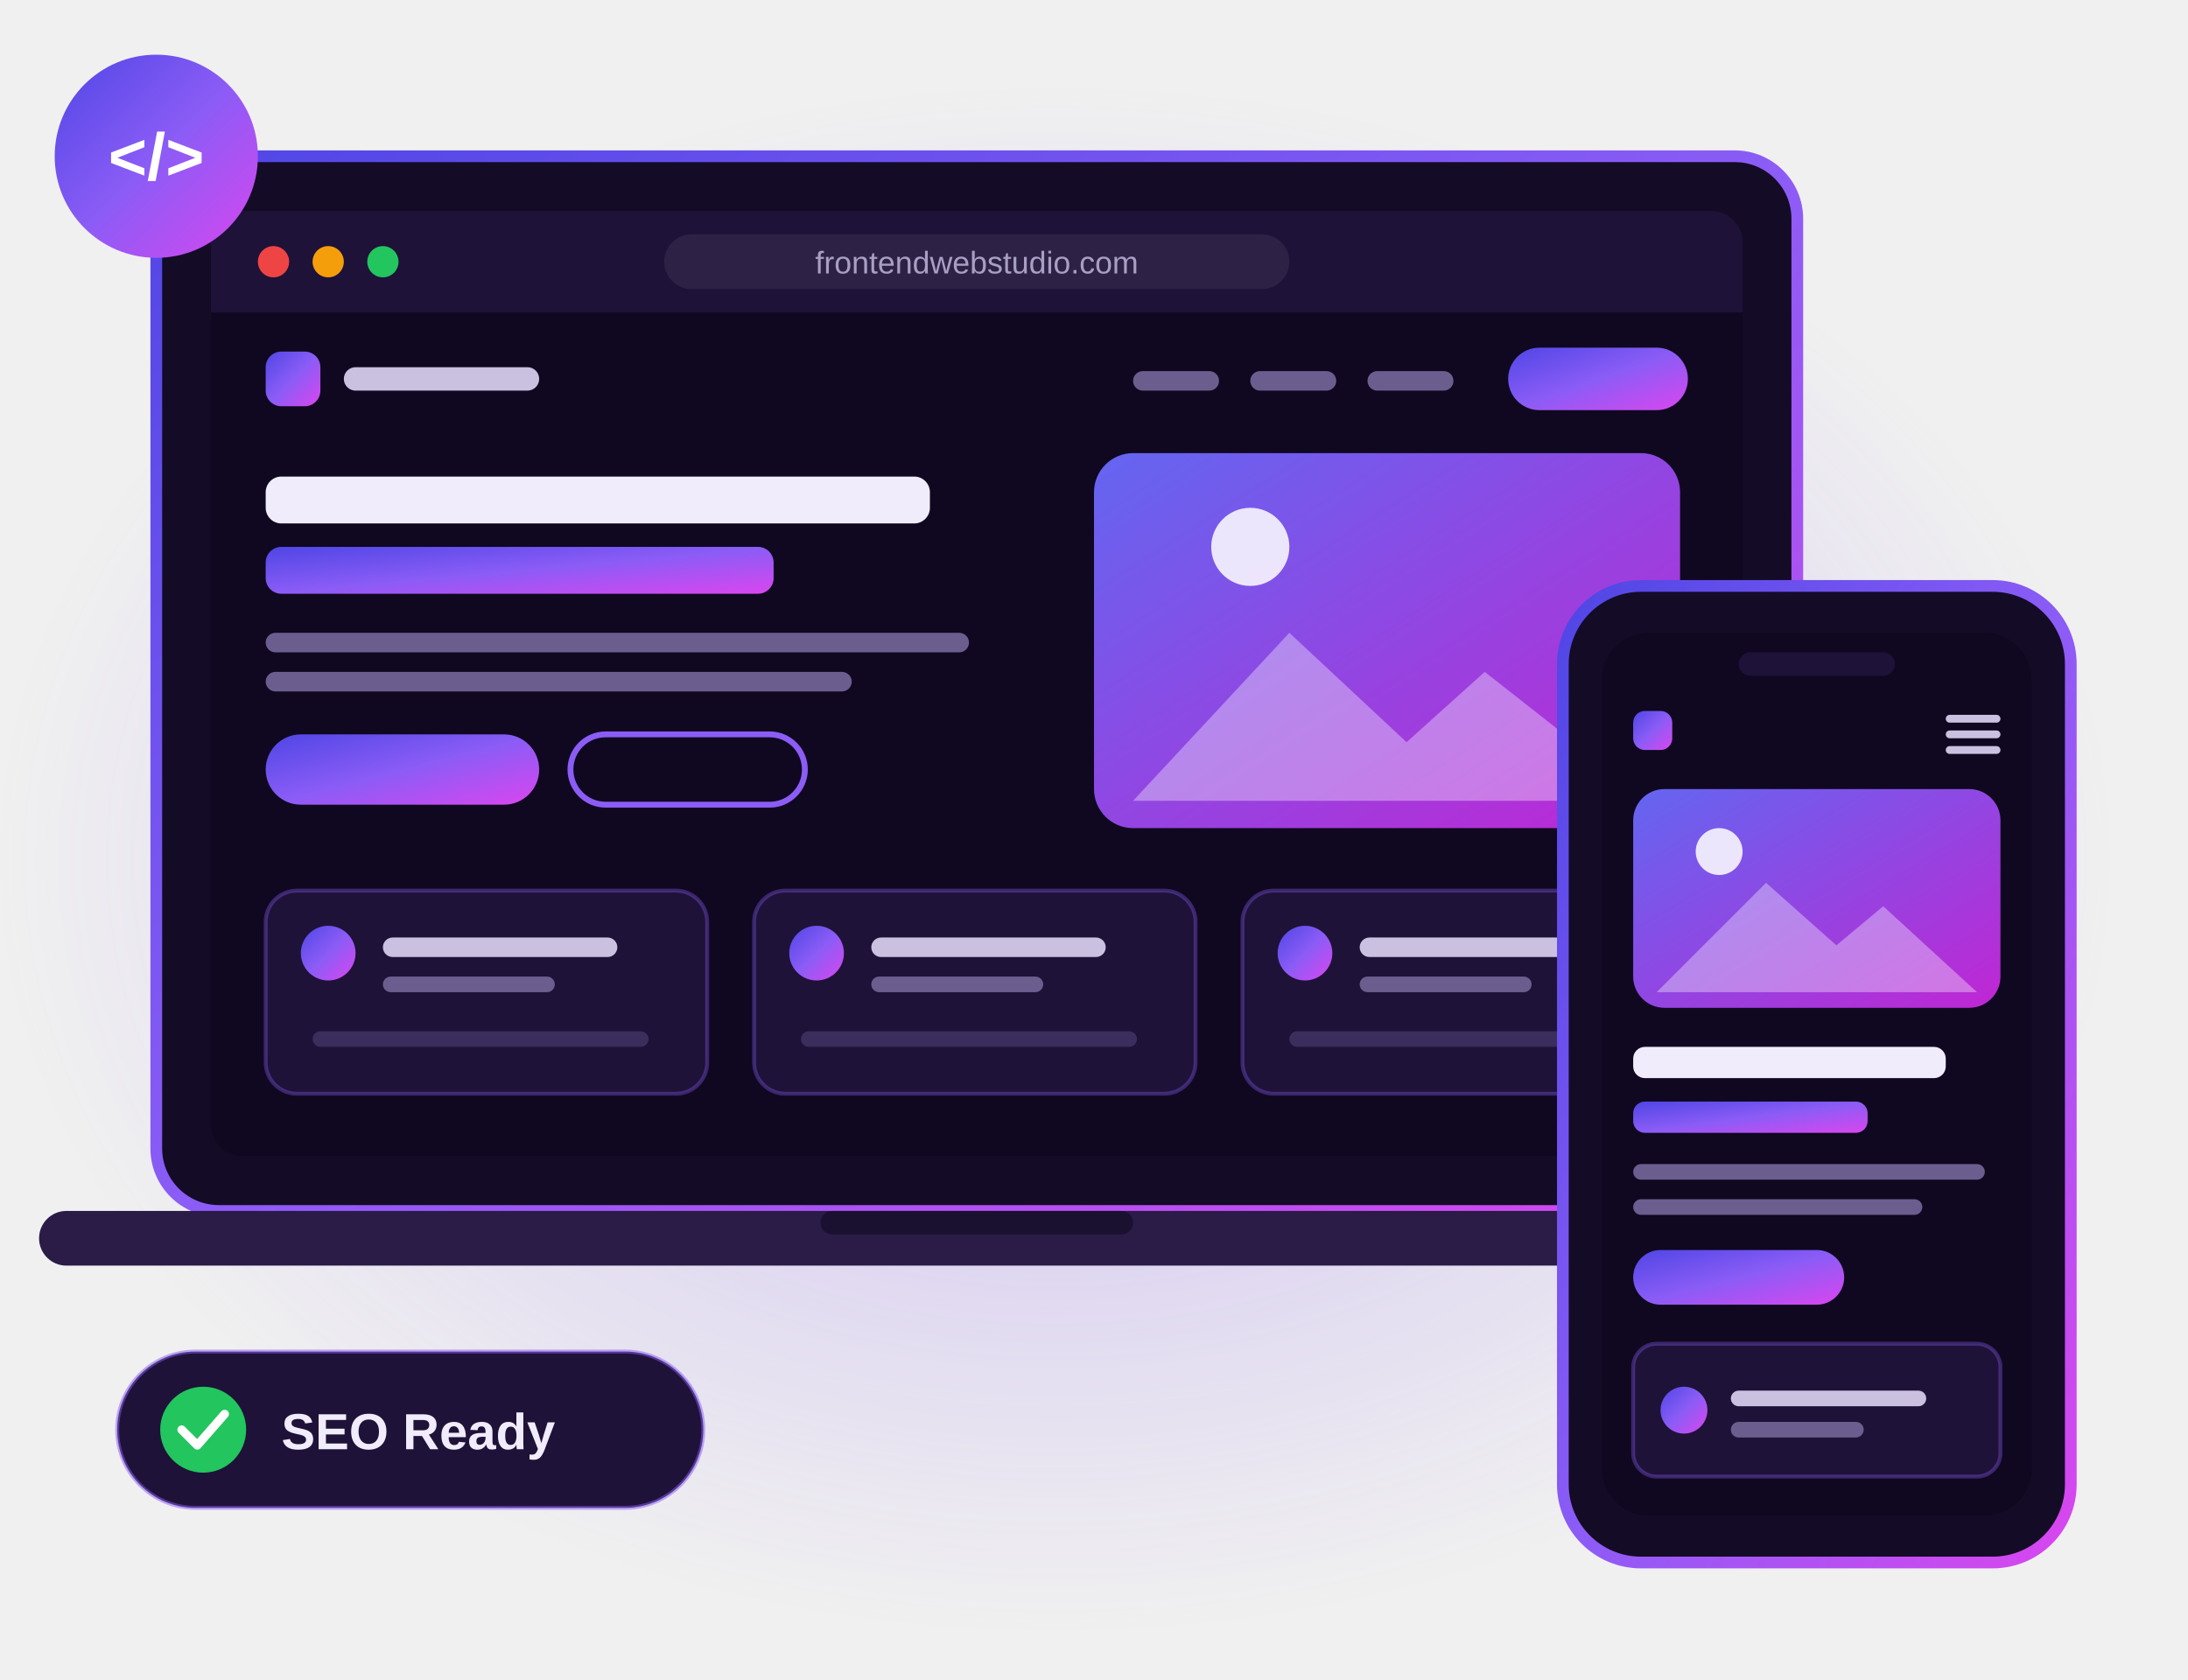
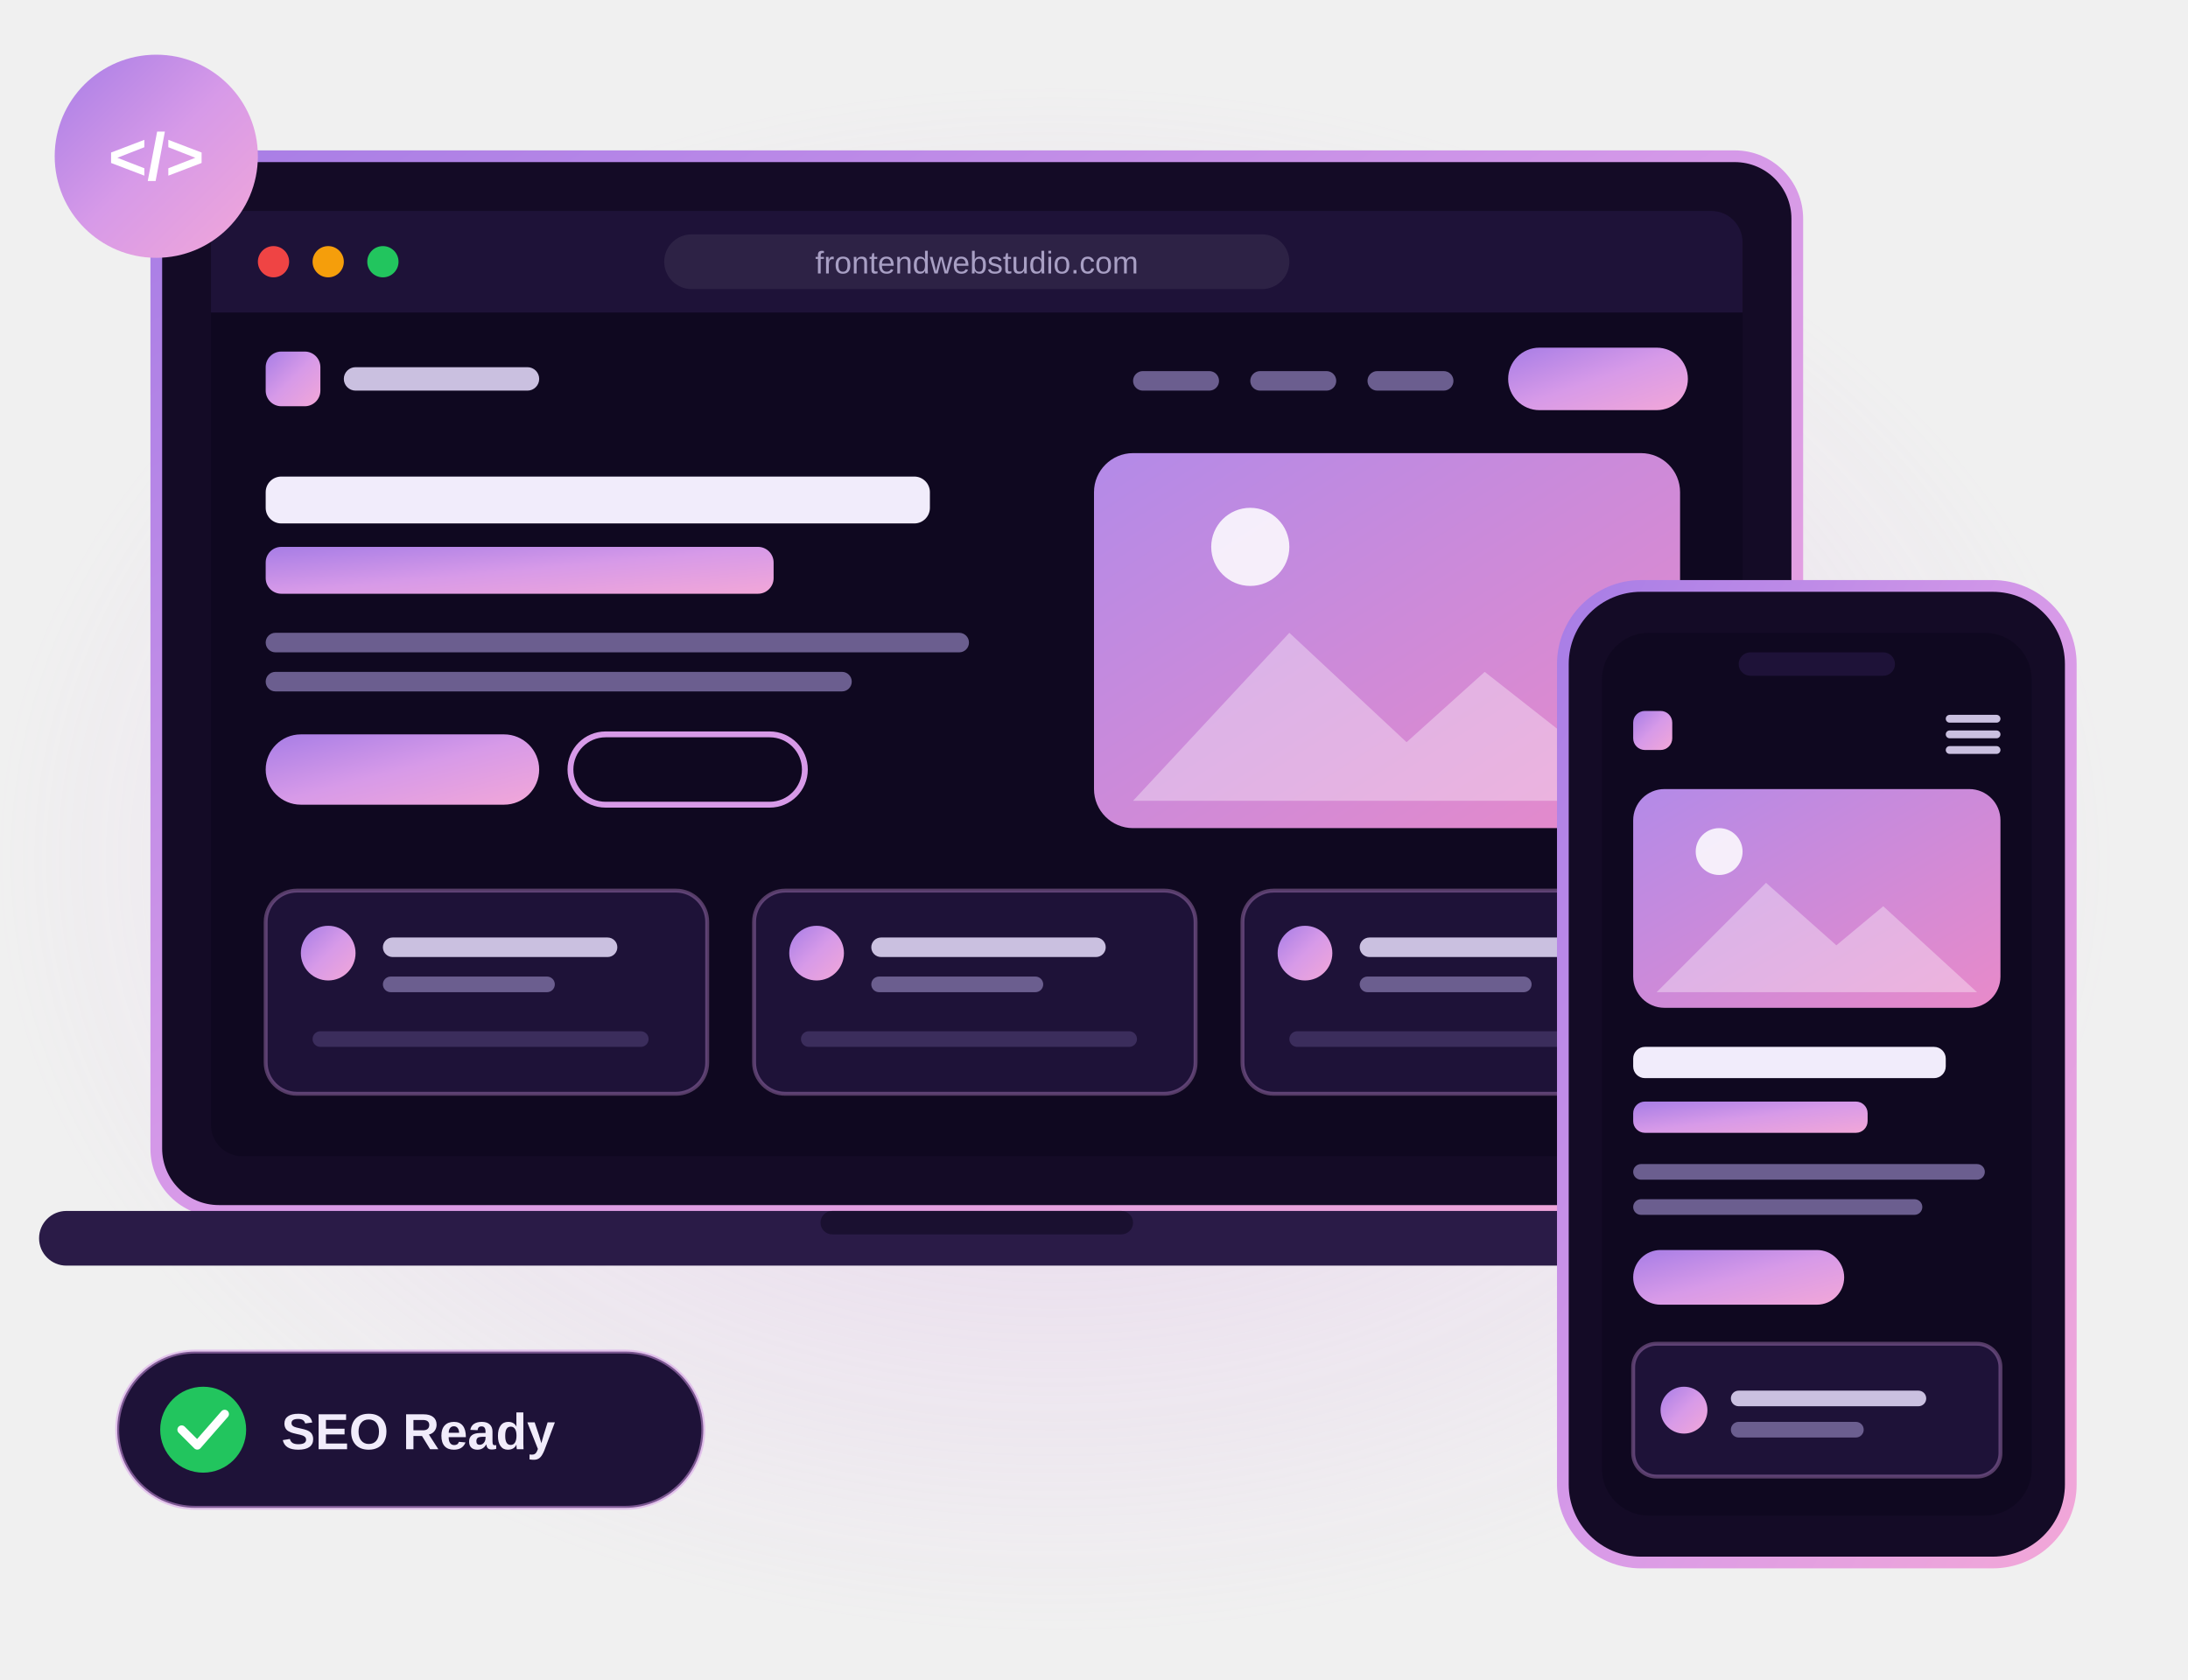
<svg xmlns="http://www.w3.org/2000/svg" viewBox="0 0 560 430" width="560" height="430" role="img" aria-label="Responsive website shown on a laptop and a mobile phone">
  <defs>
    <linearGradient id="g1" x1="0" y1="0" x2="1" y2="1">
-       <stop offset="0" stop-color="#4f46e5" />
-       <stop offset="0.5" stop-color="#8b5cf6" />
-       <stop offset="1" stop-color="#d946ef" />
+       <stop offset="0" stop-color="#a77de6" />
+       <stop offset="0.5" stop-color="#d79ae8" />
+       <stop offset="1" stop-color="#f2a7d8" />
    </linearGradient>
    <linearGradient id="gSoft" x1="0" y1="0" x2="1" y2="1">
-       <stop offset="0" stop-color="#6366f1" />
-       <stop offset="1" stop-color="#c026d3" />
+       <stop offset="0" stop-color="#b38ae8" />
+       <stop offset="1" stop-color="#e88ac9" />
    </linearGradient>
    <radialGradient id="glow" cx="0.5" cy="0.5" r="0.5">
-       <stop offset="0" stop-color="#8b5cf6" stop-opacity="0.35" />
-       <stop offset="1" stop-color="#8b5cf6" stop-opacity="0" />
+       <stop offset="0" stop-color="#d79ae8" stop-opacity="0.35" />
+       <stop offset="1" stop-color="#d79ae8" stop-opacity="0" />
    </radialGradient>
    <clipPath id="laptopScreen">
      <rect x="54" y="54" width="392" height="242" rx="8" />
    </clipPath>
    <clipPath id="phoneScreen">
      <rect x="410" y="162" width="110" height="226" rx="12" />
    </clipPath>
  </defs>
  <ellipse cx="270" cy="220" rx="270" ry="200" fill="url(#glow)" />
  <rect x="40" y="40" width="420" height="270" rx="16" fill="#140b26" stroke="url(#g1)" stroke-width="3" />
  <rect x="54" y="54" width="392" height="242" rx="8" fill="#0f0820" />
  <g clip-path="url(#laptopScreen)">
    <rect x="54" y="54" width="392" height="26" fill="#1e1238" />
    <circle cx="70" cy="67" r="4" fill="#ef4444" />
    <circle cx="84" cy="67" r="4" fill="#f59e0b" />
    <circle cx="98" cy="67" r="4" fill="#22c55e" />
    <rect x="170" y="60" width="160" height="14" rx="7" fill="#ffffff" fill-opacity="0.07" />
    <text x="250" y="70" text-anchor="middle" font-family="Arial, sans-serif" font-size="8" fill="#a89fc4">frontendwebstudio.com</text>
    <rect x="68" y="90" width="14" height="14" rx="4" fill="url(#g1)" />
    <rect x="88" y="94" width="50" height="6" rx="3" fill="#cac0e0" />
    <rect x="290" y="95" width="22" height="5" rx="2.5" fill="#6b5e8f" />
    <rect x="320" y="95" width="22" height="5" rx="2.5" fill="#6b5e8f" />
    <rect x="350" y="95" width="22" height="5" rx="2.5" fill="#6b5e8f" />
    <rect x="386" y="89" width="46" height="16" rx="8" fill="url(#g1)" />
    <rect x="68" y="122" width="170" height="12" rx="4" fill="#f1ecfb" />
    <rect x="68" y="140" width="130" height="12" rx="4" fill="url(#g1)" />
    <rect x="68" y="162" width="180" height="5" rx="2.5" fill="#6b5e8f" />
    <rect x="68" y="172" width="150" height="5" rx="2.5" fill="#6b5e8f" />
    <rect x="68" y="188" width="70" height="18" rx="9" fill="url(#g1)" />
-     <rect x="146" y="188" width="60" height="18" rx="9" fill="none" stroke="#8b5cf6" stroke-width="1.5" />
+     <rect x="146" y="188" width="60" height="18" rx="9" fill="none" stroke="#d79ae8" stroke-width="1.5" />
    <rect x="280" y="116" width="150" height="96" rx="10" fill="url(#gSoft)" />
    <circle cx="320" cy="140" r="10" fill="#ffffff" fill-opacity="0.85" />
    <polygon points="290,205 330,162 360,190 380,172 422,205" fill="#ffffff" fill-opacity="0.35" />
    <g>
-       <rect x="68" y="228" width="113" height="52" rx="8" fill="#1e1238" stroke="#8b5cf6" stroke-opacity="0.35" />
+       <rect x="68" y="228" width="113" height="52" rx="8" fill="#1e1238" stroke="#d79ae8" stroke-opacity="0.35" />
      <circle cx="84" cy="244" r="7" fill="url(#g1)" />
      <rect x="98" y="240" width="60" height="5" rx="2.5" fill="#cac0e0" />
      <rect x="98" y="250" width="44" height="4" rx="2" fill="#6b5e8f" />
      <rect x="80" y="264" width="86" height="4" rx="2" fill="#3b2d5c" />
    </g>
    <g>
-       <rect x="193" y="228" width="113" height="52" rx="8" fill="#1e1238" stroke="#8b5cf6" stroke-opacity="0.35" />
+       <rect x="193" y="228" width="113" height="52" rx="8" fill="#1e1238" stroke="#d79ae8" stroke-opacity="0.35" />
      <circle cx="209" cy="244" r="7" fill="url(#g1)" />
      <rect x="223" y="240" width="60" height="5" rx="2.5" fill="#cac0e0" />
      <rect x="223" y="250" width="44" height="4" rx="2" fill="#6b5e8f" />
      <rect x="205" y="264" width="86" height="4" rx="2" fill="#3b2d5c" />
    </g>
    <g>
-       <rect x="318" y="228" width="113" height="52" rx="8" fill="#1e1238" stroke="#8b5cf6" stroke-opacity="0.35" />
+       <rect x="318" y="228" width="113" height="52" rx="8" fill="#1e1238" stroke="#d79ae8" stroke-opacity="0.35" />
      <circle cx="334" cy="244" r="7" fill="url(#g1)" />
      <rect x="348" y="240" width="60" height="5" rx="2.5" fill="#cac0e0" />
      <rect x="348" y="250" width="44" height="4" rx="2" fill="#6b5e8f" />
      <rect x="330" y="264" width="86" height="4" rx="2" fill="#3b2d5c" />
    </g>
  </g>
  <rect x="10" y="310" width="480" height="14" rx="7" fill="#2a1b47" />
  <rect x="210" y="310" width="80" height="6" rx="3" fill="#1a1030" />
  <rect x="400" y="150" width="130" height="250" rx="20" fill="#140b26" stroke="url(#g1)" stroke-width="3" />
  <rect x="410" y="162" width="110" height="226" rx="12" fill="#0f0820" />
  <g clip-path="url(#phoneScreen)">
    <rect x="445" y="167" width="40" height="6" rx="3" fill="#1e1238" />
    <rect x="418" y="182" width="10" height="10" rx="3" fill="url(#g1)" />
    <rect x="498" y="183" width="14" height="2" rx="1" fill="#cac0e0" />
    <rect x="498" y="187" width="14" height="2" rx="1" fill="#cac0e0" />
    <rect x="498" y="191" width="14" height="2" rx="1" fill="#cac0e0" />
    <rect x="418" y="202" width="94" height="56" rx="8" fill="url(#gSoft)" />
    <circle cx="440" cy="218" r="6" fill="#ffffff" fill-opacity="0.85" />
    <polygon points="424,254 452,226 470,242 482,232 506,254" fill="#ffffff" fill-opacity="0.35" />
    <rect x="418" y="268" width="80" height="8" rx="3" fill="#f1ecfb" />
    <rect x="418" y="282" width="60" height="8" rx="3" fill="url(#g1)" />
    <rect x="418" y="298" width="90" height="4" rx="2" fill="#6b5e8f" />
    <rect x="418" y="307" width="74" height="4" rx="2" fill="#6b5e8f" />
    <rect x="418" y="320" width="54" height="14" rx="7" fill="url(#g1)" />
-     <rect x="418" y="344" width="94" height="34" rx="6" fill="#1e1238" stroke="#8b5cf6" stroke-opacity="0.35" />
+     <rect x="418" y="344" width="94" height="34" rx="6" fill="#1e1238" stroke="#d79ae8" stroke-opacity="0.35" />
    <circle cx="431" cy="361" r="6" fill="url(#g1)" />
    <rect x="443" y="356" width="50" height="4" rx="2" fill="#cac0e0" />
    <rect x="443" y="364" width="34" height="4" rx="2" fill="#6b5e8f" />
  </g>
  <circle cx="40" cy="40" r="26" fill="url(#g1)" />
  <text x="40" y="46" text-anchor="middle" font-family="Arial, sans-serif" font-size="17" font-weight="700" fill="#ffffff">&lt;/&gt;</text>
-   <rect x="30" y="346" width="150" height="40" rx="20" fill="#1e1238" stroke="#8b5cf6" stroke-opacity="0.5" />
+   <rect x="30" y="346" width="150" height="40" rx="20" fill="#1e1238" stroke="#d79ae8" stroke-opacity="0.5" />
  <circle cx="52" cy="366" r="11" fill="#22c55e" />
  <path d="M46.5 366 l4 4 l7 -8" fill="none" stroke="#ffffff" stroke-width="2.2" stroke-linecap="round" stroke-linejoin="round" />
  <text x="72" y="371" font-family="Arial, sans-serif" font-size="13" font-weight="700" fill="#f1ecfb">SEO Ready</text>
</svg>
